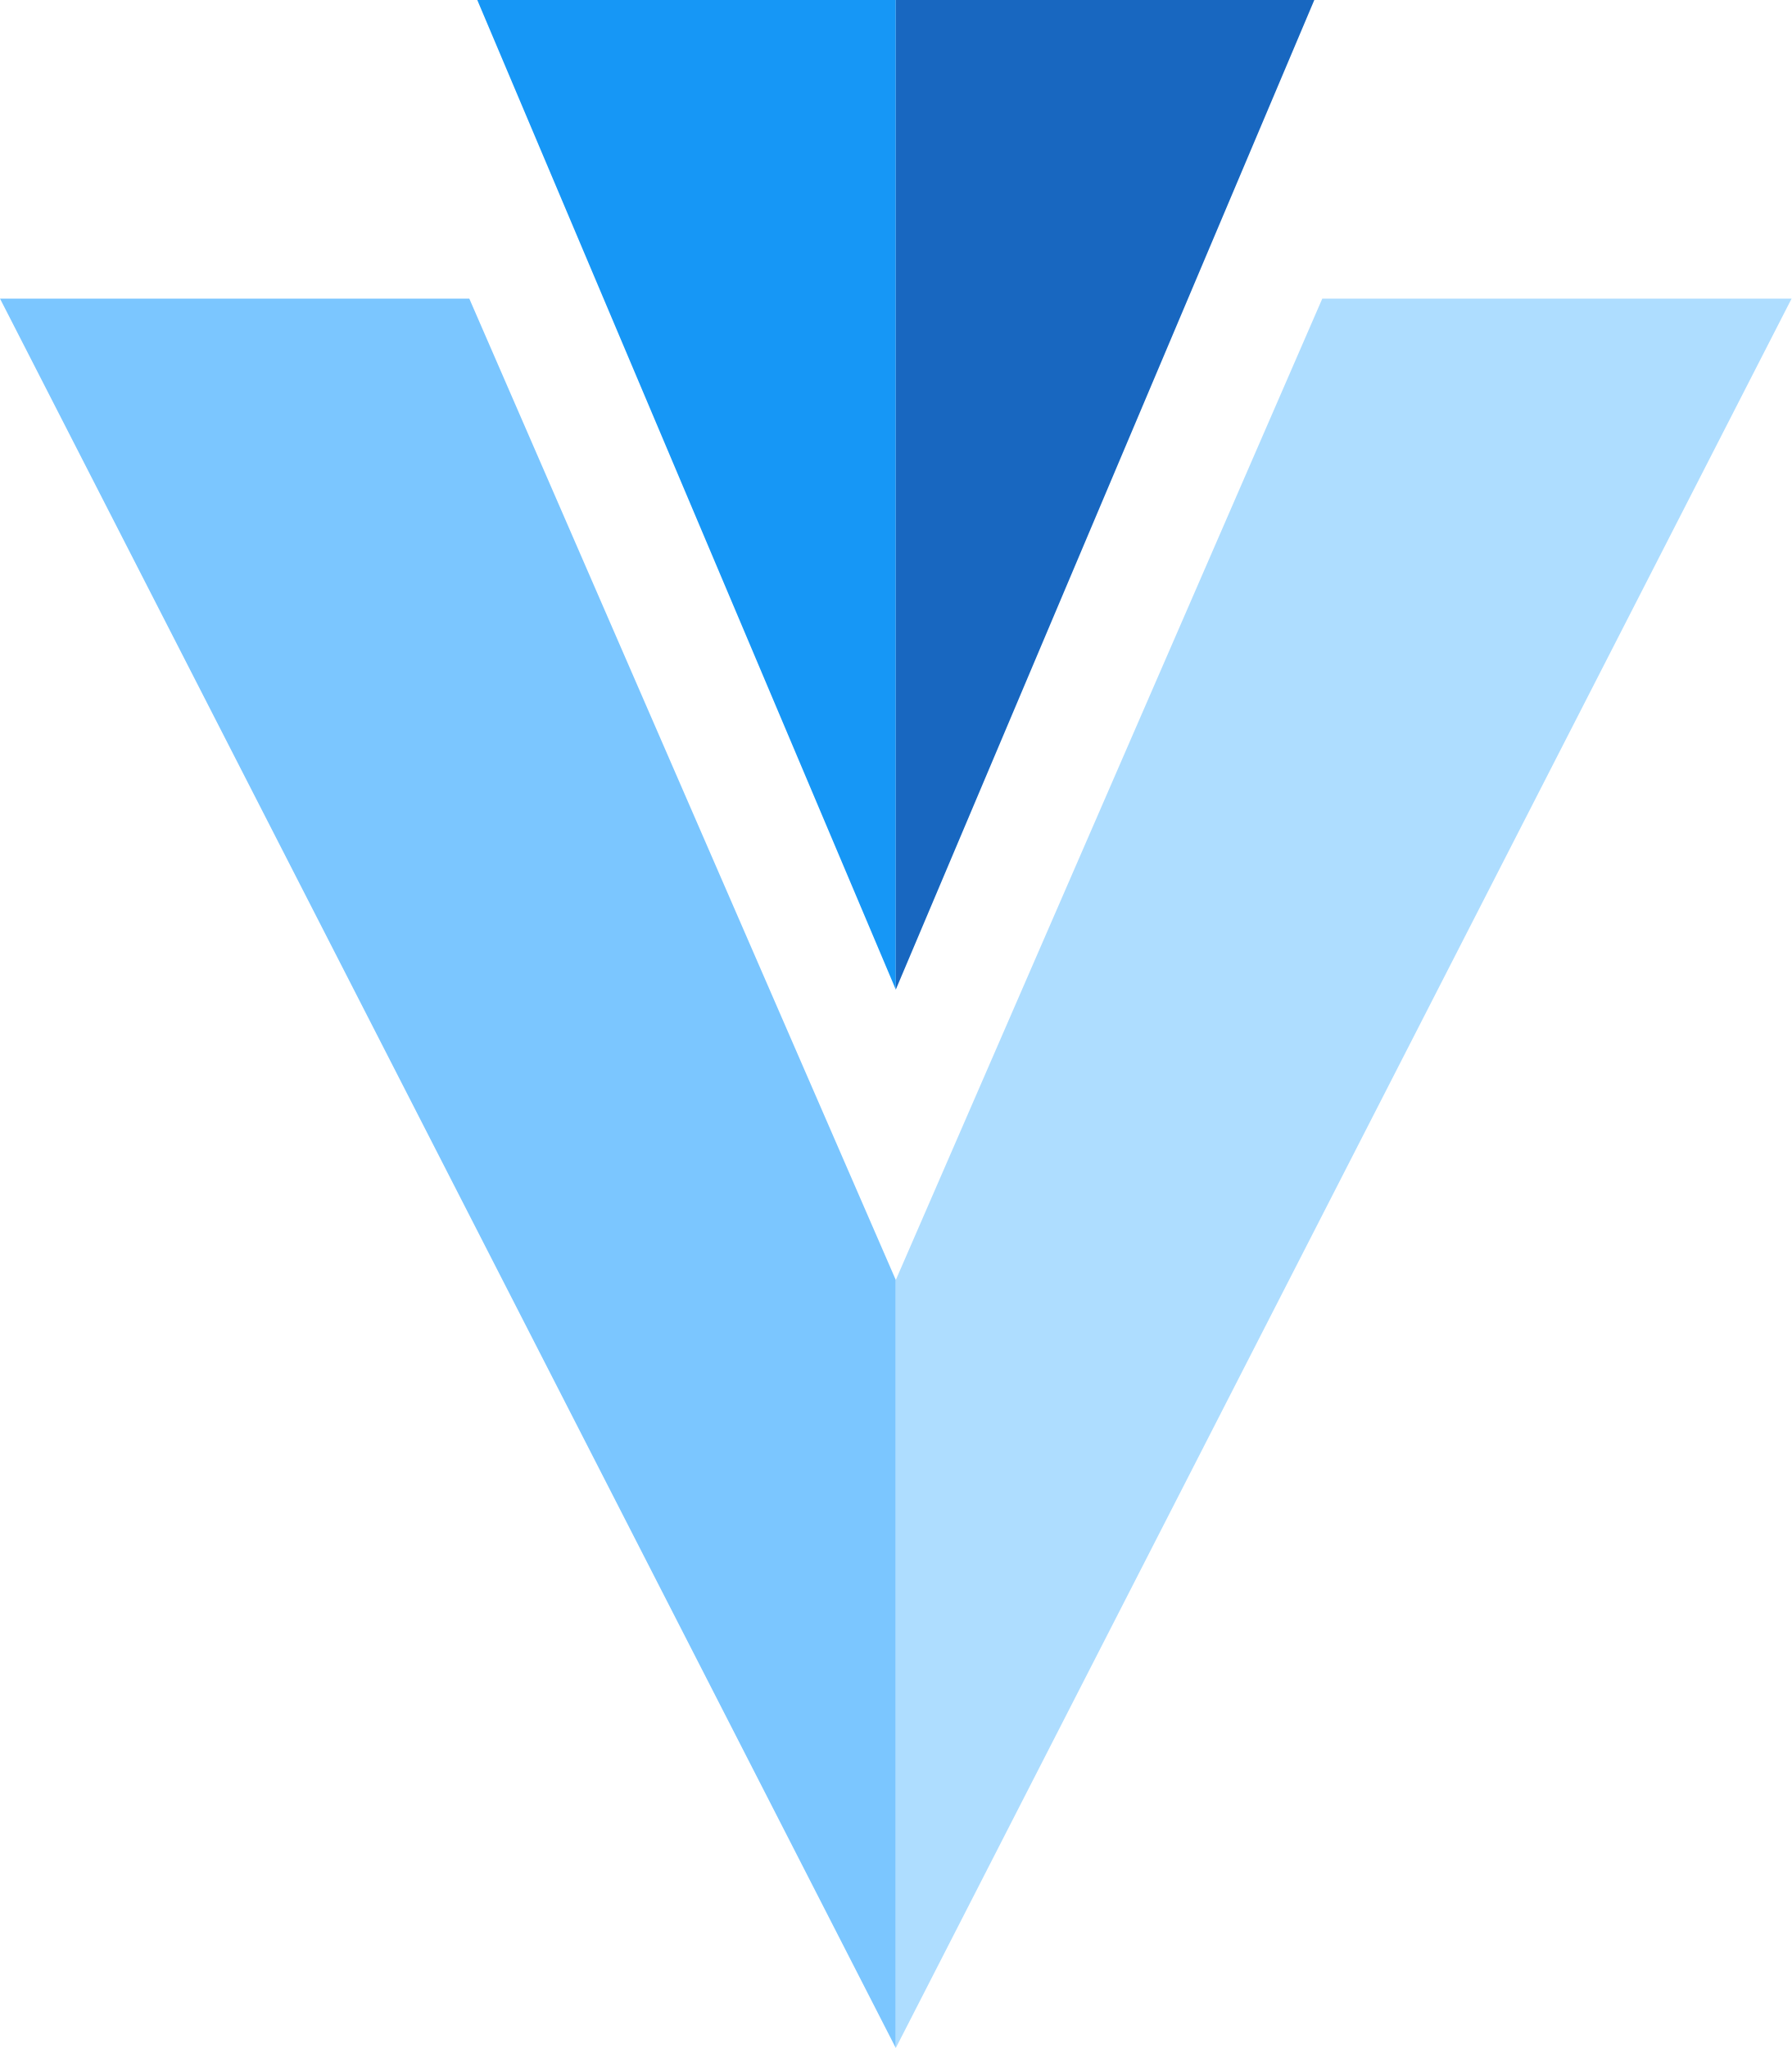
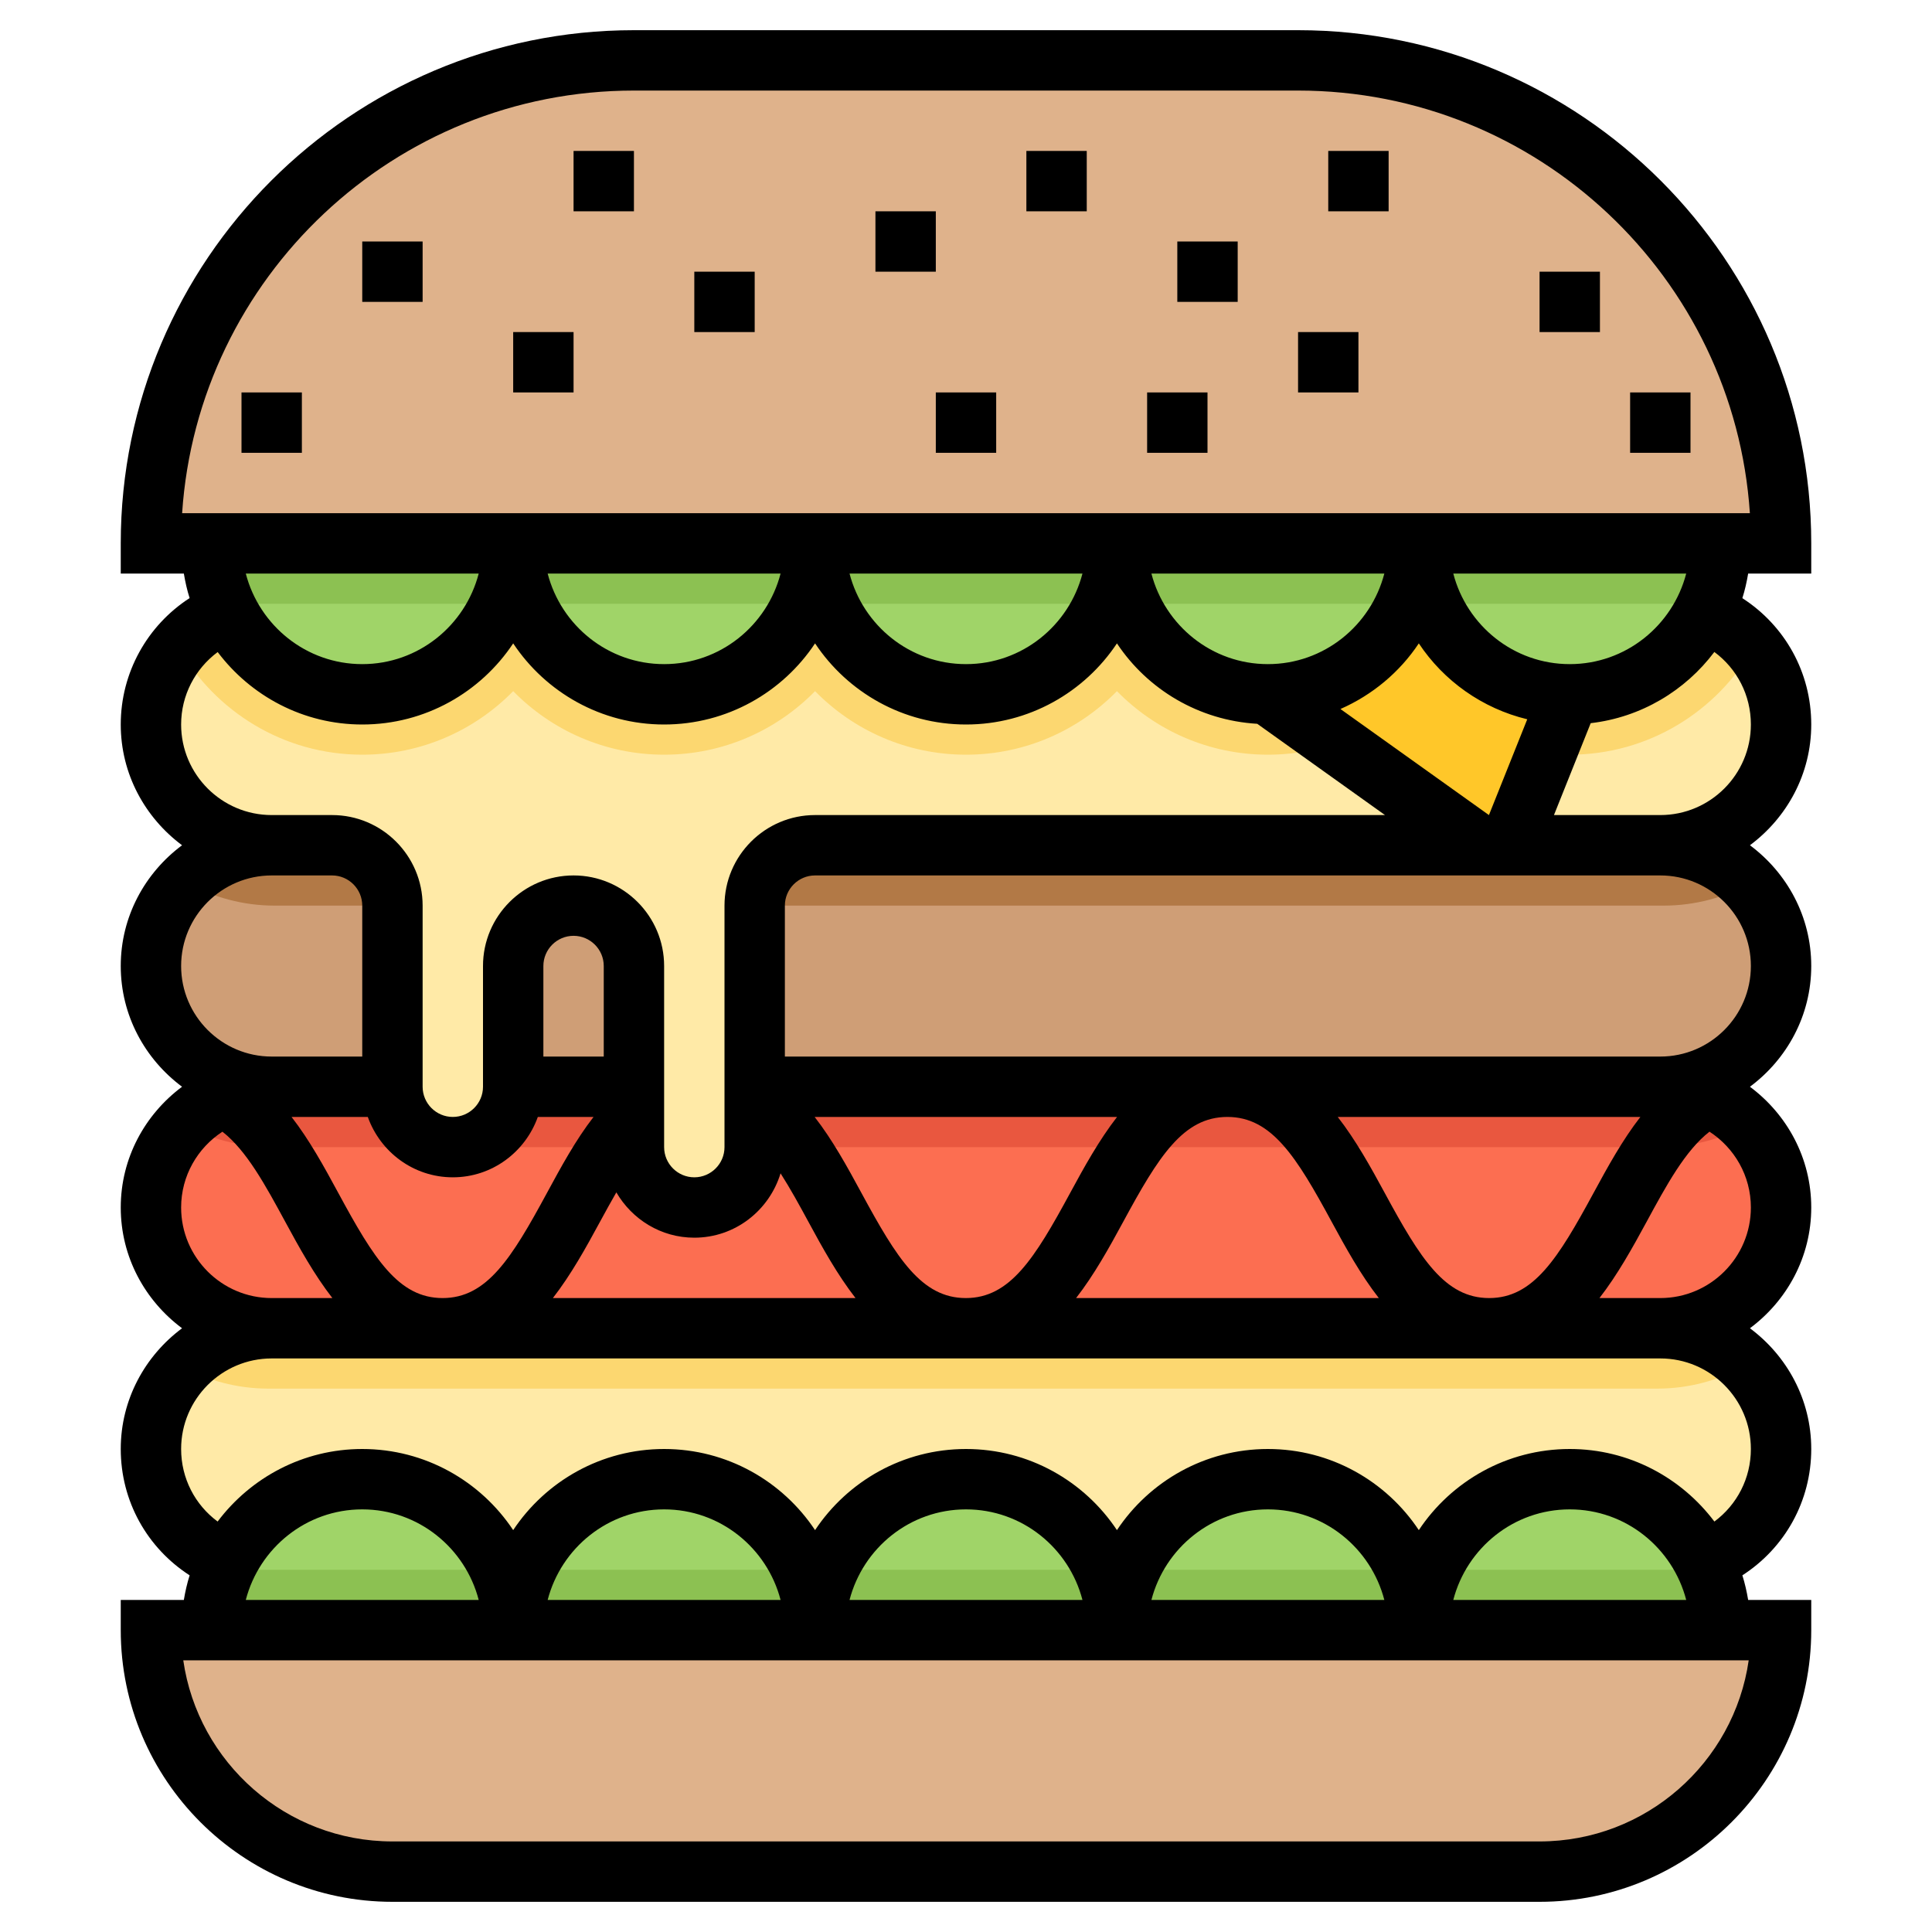
- <svg xmlns="http://www.w3.org/2000/svg" id="Layer_1" data-name="Layer 1" viewBox="0 0 87.5 100">
-   <defs>
-     <style>.cls-1{fill:#1697f6;}.cls-2{fill:#7bc6ff;}.cls-3{fill:#1867c0;}.cls-4{fill:#aeddff;}</style>
-   </defs>
-   <polyline class="cls-1" points="43.75 0 23.31 0 43.75 48.32" />
-   <polygon class="cls-2" points="43.75 62.5 43.75 100 0 14.58 22.92 14.58 43.75 62.5" />
-   <polyline class="cls-3" points="43.75 0 64.19 0 43.75 48.32" />
-   <polygon class="cls-4" points="64.58 14.58 87.5 14.58 43.75 100 43.75 62.5 64.58 14.58" />
+ <svg xmlns="http://www.w3.org/2000/svg" id="Layer_1_1_" style="enable-background:new 0 0 64 64;" version="1.1" viewBox="0 0 64 64" xml:space="preserve">
+   <g>
+     <g>
+       <path d="M55,36c2.209,0,4,1.791,4,4v0c0,2.209-1.791,4-4,4H9c-2.209,0-4-1.791-4-4v0c0-2.209,1.791-4,4-4    H55z" style="fill:#FC6E51;" />
+       <path d="M9,38h46c1.049,0,2.036-0.272,2.895-0.748C57.166,36.484,56.142,36,55,36H9    c-1.142,0-2.166,0.484-2.895,1.252C6.964,37.728,7.951,38,9,38z" style="fill:#E9573F;" />
+       <path d="M9,28c-2.209,0-4,1.791-4,4v0c0,2.209,1.791,4,4,4h4h12h30c2.209,0,4-1.791,4-4v0    c0-2.209-1.791-4-4-4H9z" style="fill:#CF9E76;" />
+       <path d="M9.105,30h46c1.049,0,2.036-0.272,2.895-0.748C57.271,28.484,56.247,28,55.105,28h-46    c-1.142,0-2.166,0.484-2.895,1.252C7.069,29.728,8.056,30,9.105,30z" style="fill:#B27946;" />
+       <path d="M7.547,51.728C6.056,51.146,5,49.696,5,48v0c0-2.209,1.791-4,4-4h46c2.209,0,4,1.791,4,4v0    c0,1.696-1.056,3.146-2.546,3.728L55,54H9L7.547,51.728z" style="fill:#FFEAA7;" />
+       <path d="M56.452,20.272C57.943,20.853,59,22.303,59,24v0c0,2.209-1.791,4-4,4H27c-1.105,0-2,0.895-2,2l0,8    c0,1.105-0.895,2-2,2h0c-1.105,0-2-0.895-2-2v-6c0-1.105-0.895-2-2-2h0c-1.105,0-2,0.895-2,2v4c0,1.105-0.895,2-2,2h0    c-1.105,0-2-0.895-2-2l0-6c0-1.105-0.895-2-2-2H9c-2.209,0-4-1.791-4-4v0c0-1.657,1.007-3.078,2.443-3.686L8,18h47L56.452,20.272z    " style="fill:#FFEAA7;" />
+       <path d="M5,54h54v0c0,4.418-3.582,8-8,8H13C8.582,62,5,58.418,5,54L5,54z" style="fill:#DFB28B;" />
+       <path d="M59,18H5v0C5,9.163,12.163,2,21,2h22C51.837,2,59,9.163,59,18L59,18z" style="fill:#DFB28B;" />
+       <path d="M58.077,21.46c-0.431-0.521-0.984-0.939-1.625-1.189L55,18H8l-0.557,2.314    c-0.597,0.253-1.113,0.652-1.521,1.145C7.129,23.57,9.399,25,12,25c1.957,0,3.729-0.807,5-2.105C18.271,24.193,20.043,25,22,25    s3.729-0.807,5-2.105C28.271,24.193,30.043,25,32,25s3.729-0.807,5-2.105C38.271,24.193,40.043,25,42,25s3.729-0.807,5-2.105    C48.271,24.193,50.043,25,52,25C54.6,25,56.87,23.571,58.077,21.46z" style="fill:#FCD770;" />
+       <polygon points="35,18 49,28 50,28 54,18   " style="fill:#FFC729;" />
+       <path d="M7,18c0,2.761,2.239,5,5,5s5-2.239,5-5c0,2.761,2.239,5,5,5s5-2.239,5-5c0,2.761,2.239,5,5,5    s5-2.239,5-5c0,2.761,2.239,5,5,5s5-2.239,5-5c0,2.761,2.239,5,5,5s5-2.239,5-5H7z" style="fill:#A0D468;" />
+       <path d="M57,54c0-2.761-2.239-5-5-5c-2.761,0-5,2.239-5,5c0-2.761-2.239-5-5-5c-2.761,0-5,2.239-5,5    c0-2.761-2.239-5-5-5c-2.761,0-5,2.239-5,5c0-2.761-2.239-5-5-5s-5,2.239-5,5c0-2.761-2.239-5-5-5s-5,2.239-5,5H57z" style="fill:#A0D468;" />
+       <path d="M8.895,46h46c1.049,0,2.036-0.272,2.895-0.748C57.061,44.484,56.037,44,54.895,44h-46    C7.753,44,6.729,44.484,6,45.252C6.859,45.728,7.845,46,8.895,46z" style="fill:#FCD770;" />
+       <path d="M17.422,52C17.154,52.613,17,53.288,17,54h10c0-0.712-0.154-1.387-0.422-2H17.422z" style="fill:#8CC152;" />
+       <path d="M27.422,52C27.154,52.613,27,53.288,27,54h10c0-0.712-0.154-1.387-0.422-2H27.422z" style="fill:#8CC152;" />
+       <path d="M7.422,52C7.154,52.613,7,53.288,7,54h10c0-0.712-0.154-1.387-0.422-2H7.422z" style="fill:#8CC152;" />
+       <path d="M37.422,52C37.154,52.613,37,53.288,37,54h10c0-0.712-0.154-1.387-0.422-2H37.422z" style="fill:#8CC152;" />
+       <path d="M47.422,52C47.154,52.613,47,53.288,47,54h10c0-0.712-0.154-1.387-0.422-2H47.422z" style="fill:#8CC152;" />
+       <path d="M36.578,20C36.846,19.387,37,18.712,37,18H27c0,0.712,0.154,1.387,0.422,2H36.578z" style="fill:#8CC152;" />
+       <path d="M56.578,20C56.846,19.387,57,18.712,57,18H47c0,0.712,0.154,1.387,0.422,2H56.578z" style="fill:#8CC152;" />
+       <path d="M46.578,20C46.846,19.387,47,18.712,47,18H37c0,0.712,0.154,1.387,0.422,2H46.578z" style="fill:#8CC152;" />
+       <path d="M16.578,20C16.846,19.387,17,18.712,17,18H7c0,0.712,0.154,1.387,0.422,2H16.578z" style="fill:#8CC152;" />
+       <path d="M26.578,20C26.846,19.387,27,18.712,27,18H17c0,0.712,0.154,1.387,0.422,2H26.578z" style="fill:#8CC152;" />
+     </g>
+     <g>
+       <path d="M60,19v-1c0-9.374-7.626-17-17-17H21C11.626,1,4,8.626,4,18v1h2.09c0.047,0.277,0.107,0.549,0.191,0.812    C4.876,20.723,4,22.284,4,24c0,1.641,0.806,3.088,2.031,4C4.806,28.912,4,30.359,4,32s0.806,3.088,2.031,4    C4.806,36.912,4,38.359,4,40s0.806,3.088,2.031,4C4.806,44.912,4,46.359,4,48c0,1.729,0.875,3.277,2.282,4.185    C6.198,52.449,6.137,52.722,6.09,53H4v1c0,4.962,4.038,9,9,9h38c4.962,0,9-4.038,9-9v-1h-2.09    c-0.047-0.278-0.108-0.551-0.192-0.815C59.125,51.277,60,49.729,60,48c0-1.641-0.806-3.088-2.031-4C59.194,43.088,60,41.641,60,40    s-0.806-3.088-2.031-4C59.194,35.088,60,33.641,60,32s-0.806-3.088-2.031-4C59.194,27.088,60,25.641,60,24    c0-1.729-0.875-3.277-2.282-4.185c0.084-0.264,0.145-0.537,0.192-0.815H60z M21,3h22c7.935,0,14.45,6.194,14.967,14H6.033    C6.55,9.194,13.065,3,21,3z M50.592,23.827L49.323,27l-4.919-3.513c1.059-0.466,1.962-1.22,2.596-2.174    C47.825,22.555,49.102,23.467,50.592,23.827z M42,22c-1.858,0-3.411-1.28-3.858-3h7.716C45.411,20.72,43.858,22,42,22z M35.858,19    c-0.447,1.72-2,3-3.858,3s-3.411-1.28-3.858-3H35.858z M25.858,19c-0.447,1.72-2,3-3.858,3s-3.411-1.28-3.858-3H25.858z     M15.858,19c-0.447,1.72-2,3-3.858,3s-3.411-1.28-3.858-3H15.858z M6,24c0-0.964,0.462-1.843,1.211-2.4    C8.307,23.054,10.043,24,12,24c2.084,0,3.924-1.068,5-2.687C18.076,22.932,19.916,24,22,24s3.924-1.068,5-2.687    C28.076,22.932,29.916,24,32,24s3.924-1.068,5-2.687c1.014,1.526,2.711,2.55,4.648,2.664L45.88,27H27c-1.654,0-3,1.346-3,3v8    c0,0.551-0.449,1-1,1s-1-0.449-1-1v-6c0-1.654-1.346-3-3-3s-3,1.346-3,3v4c0,0.551-0.449,1-1,1s-1-0.449-1-1v-6    c0-1.654-1.346-3-3-3H9C7.346,27,6,25.654,6,24z M49.33,43c-1.466,0-2.284-1.313-3.456-3.477c-0.464-0.856-0.959-1.752-1.56-2.523    H54.34c-0.592,0.76-1.079,1.647-1.554,2.523C51.613,41.687,50.796,43,49.33,43z M44.115,40.477    c0.464,0.856,0.959,1.752,1.56,2.523H35.647c0.6-0.772,1.095-1.667,1.559-2.523C38.377,38.313,39.194,37,40.659,37    C42.125,37,42.943,38.313,44.115,40.477z M35.447,39.524C34.275,41.687,33.458,43,31.994,43c-1.465,0-2.283-1.313-3.455-3.477    c-0.474-0.875-0.961-1.763-1.553-2.523h10.018C36.405,37.772,35.911,38.667,35.447,39.524z M11.21,39.524    C10.736,38.648,10.249,37.76,9.658,37h2.526c0.414,1.161,1.514,2,2.816,2s2.402-0.839,2.816-2h1.846    c-0.591,0.761-1.075,1.653-1.547,2.524C16.944,41.687,16.127,43,14.662,43C13.198,43,12.381,41.687,11.21,39.524z M20,35h-2v-3    c0-0.551,0.449-1,1-1s1,0.449,1,1V35z M19.874,40.476c0.182-0.336,0.362-0.661,0.543-0.977C20.937,40.392,21.894,41,23,41    c1.351,0,2.482-0.903,2.857-2.132c0.322,0.503,0.626,1.058,0.924,1.608c0.464,0.857,0.959,1.752,1.559,2.524H18.315    C18.915,42.228,19.41,41.333,19.874,40.476z M6,32c0-1.654,1.346-3,3-3h2c0.551,0,1,0.449,1,1v5H9C7.346,35,6,33.654,6,32z M6,40    c0-1.052,0.547-1.976,1.368-2.511c0.8,0.623,1.426,1.775,2.083,2.987C9.915,41.333,10.41,42.228,11.01,43H9    C7.346,43,6,41.654,6,40z M51,61H13c-3.521,0-6.442-2.612-6.929-6h51.857C57.442,58.388,54.521,61,51,61z M8.142,53    c0.447-1.72,2-3,3.858-3s3.411,1.28,3.858,3H8.142z M18.142,53c0.447-1.72,2-3,3.858-3s3.411,1.28,3.858,3H18.142z M28.142,53    c0.447-1.72,2-3,3.858-3s3.411,1.28,3.858,3H28.142z M38.142,53c0.447-1.72,2-3,3.858-3s3.411,1.28,3.858,3H38.142z M48.142,53    c0.447-1.72,2-3,3.858-3s3.411,1.28,3.858,3H48.142z M58,48c0,0.971-0.459,1.847-1.209,2.403C55.695,48.947,53.958,48,52,48    c-2.084,0-3.924,1.068-5,2.687C45.924,49.068,44.084,48,42,48s-3.924,1.068-5,2.687C35.924,49.068,34.084,48,32,48    s-3.924,1.068-5,2.687C25.924,49.068,24.084,48,22,48s-3.924,1.068-5,2.687C15.924,49.068,14.084,48,12,48    c-1.958,0-3.695,0.947-4.791,2.403C6.459,49.847,6,48.971,6,48c0-1.654,1.346-3,3-3h46C56.654,45,58,46.346,58,48z M55,43h-2.016    c0.6-0.772,1.095-1.667,1.56-2.523c0.657-1.213,1.284-2.366,2.085-2.989C57.452,38.023,58,38.947,58,40C58,41.654,56.654,43,55,43    z M58,32c0,1.654-1.346,3-3,3H26v-5c0-0.551,0.449-1,1-1h21.68h1.998H55C56.654,29,58,30.346,58,32z M58,24c0,1.654-1.346,3-3,3    h-3.523l1.217-3.044c1.672-0.194,3.132-1.078,4.096-2.359C57.541,22.153,58,23.029,58,24z M52,22c-1.858,0-3.411-1.28-3.858-3    h7.716C55.411,20.72,53.858,22,52,22z" />
+       <rect height="2" width="2" x="31" y="13" />
+       <rect height="2" width="2" x="23" y="9" />
+       <rect height="2" width="2" x="34" y="5" />
+       <rect height="2" width="2" x="43" y="11" />
+       <rect height="2" width="2" x="8" y="13" />
+       <rect height="2" width="2" x="12" y="8" />
+       <rect height="2" width="2" x="17" y="11" />
+       <rect height="2" width="2" x="19" y="5" />
+       <rect height="2" width="2" x="29" y="7" />
+       <rect height="2" width="2" x="38" y="13" />
+       <rect height="2" width="2" x="44" y="5" />
+       <rect height="2" width="2" x="54" y="13" />
+       <rect height="2" width="2" x="51" y="9" />
+       <rect height="2" width="2" x="39" y="8" />
+     </g>
+   </g>
</svg>
